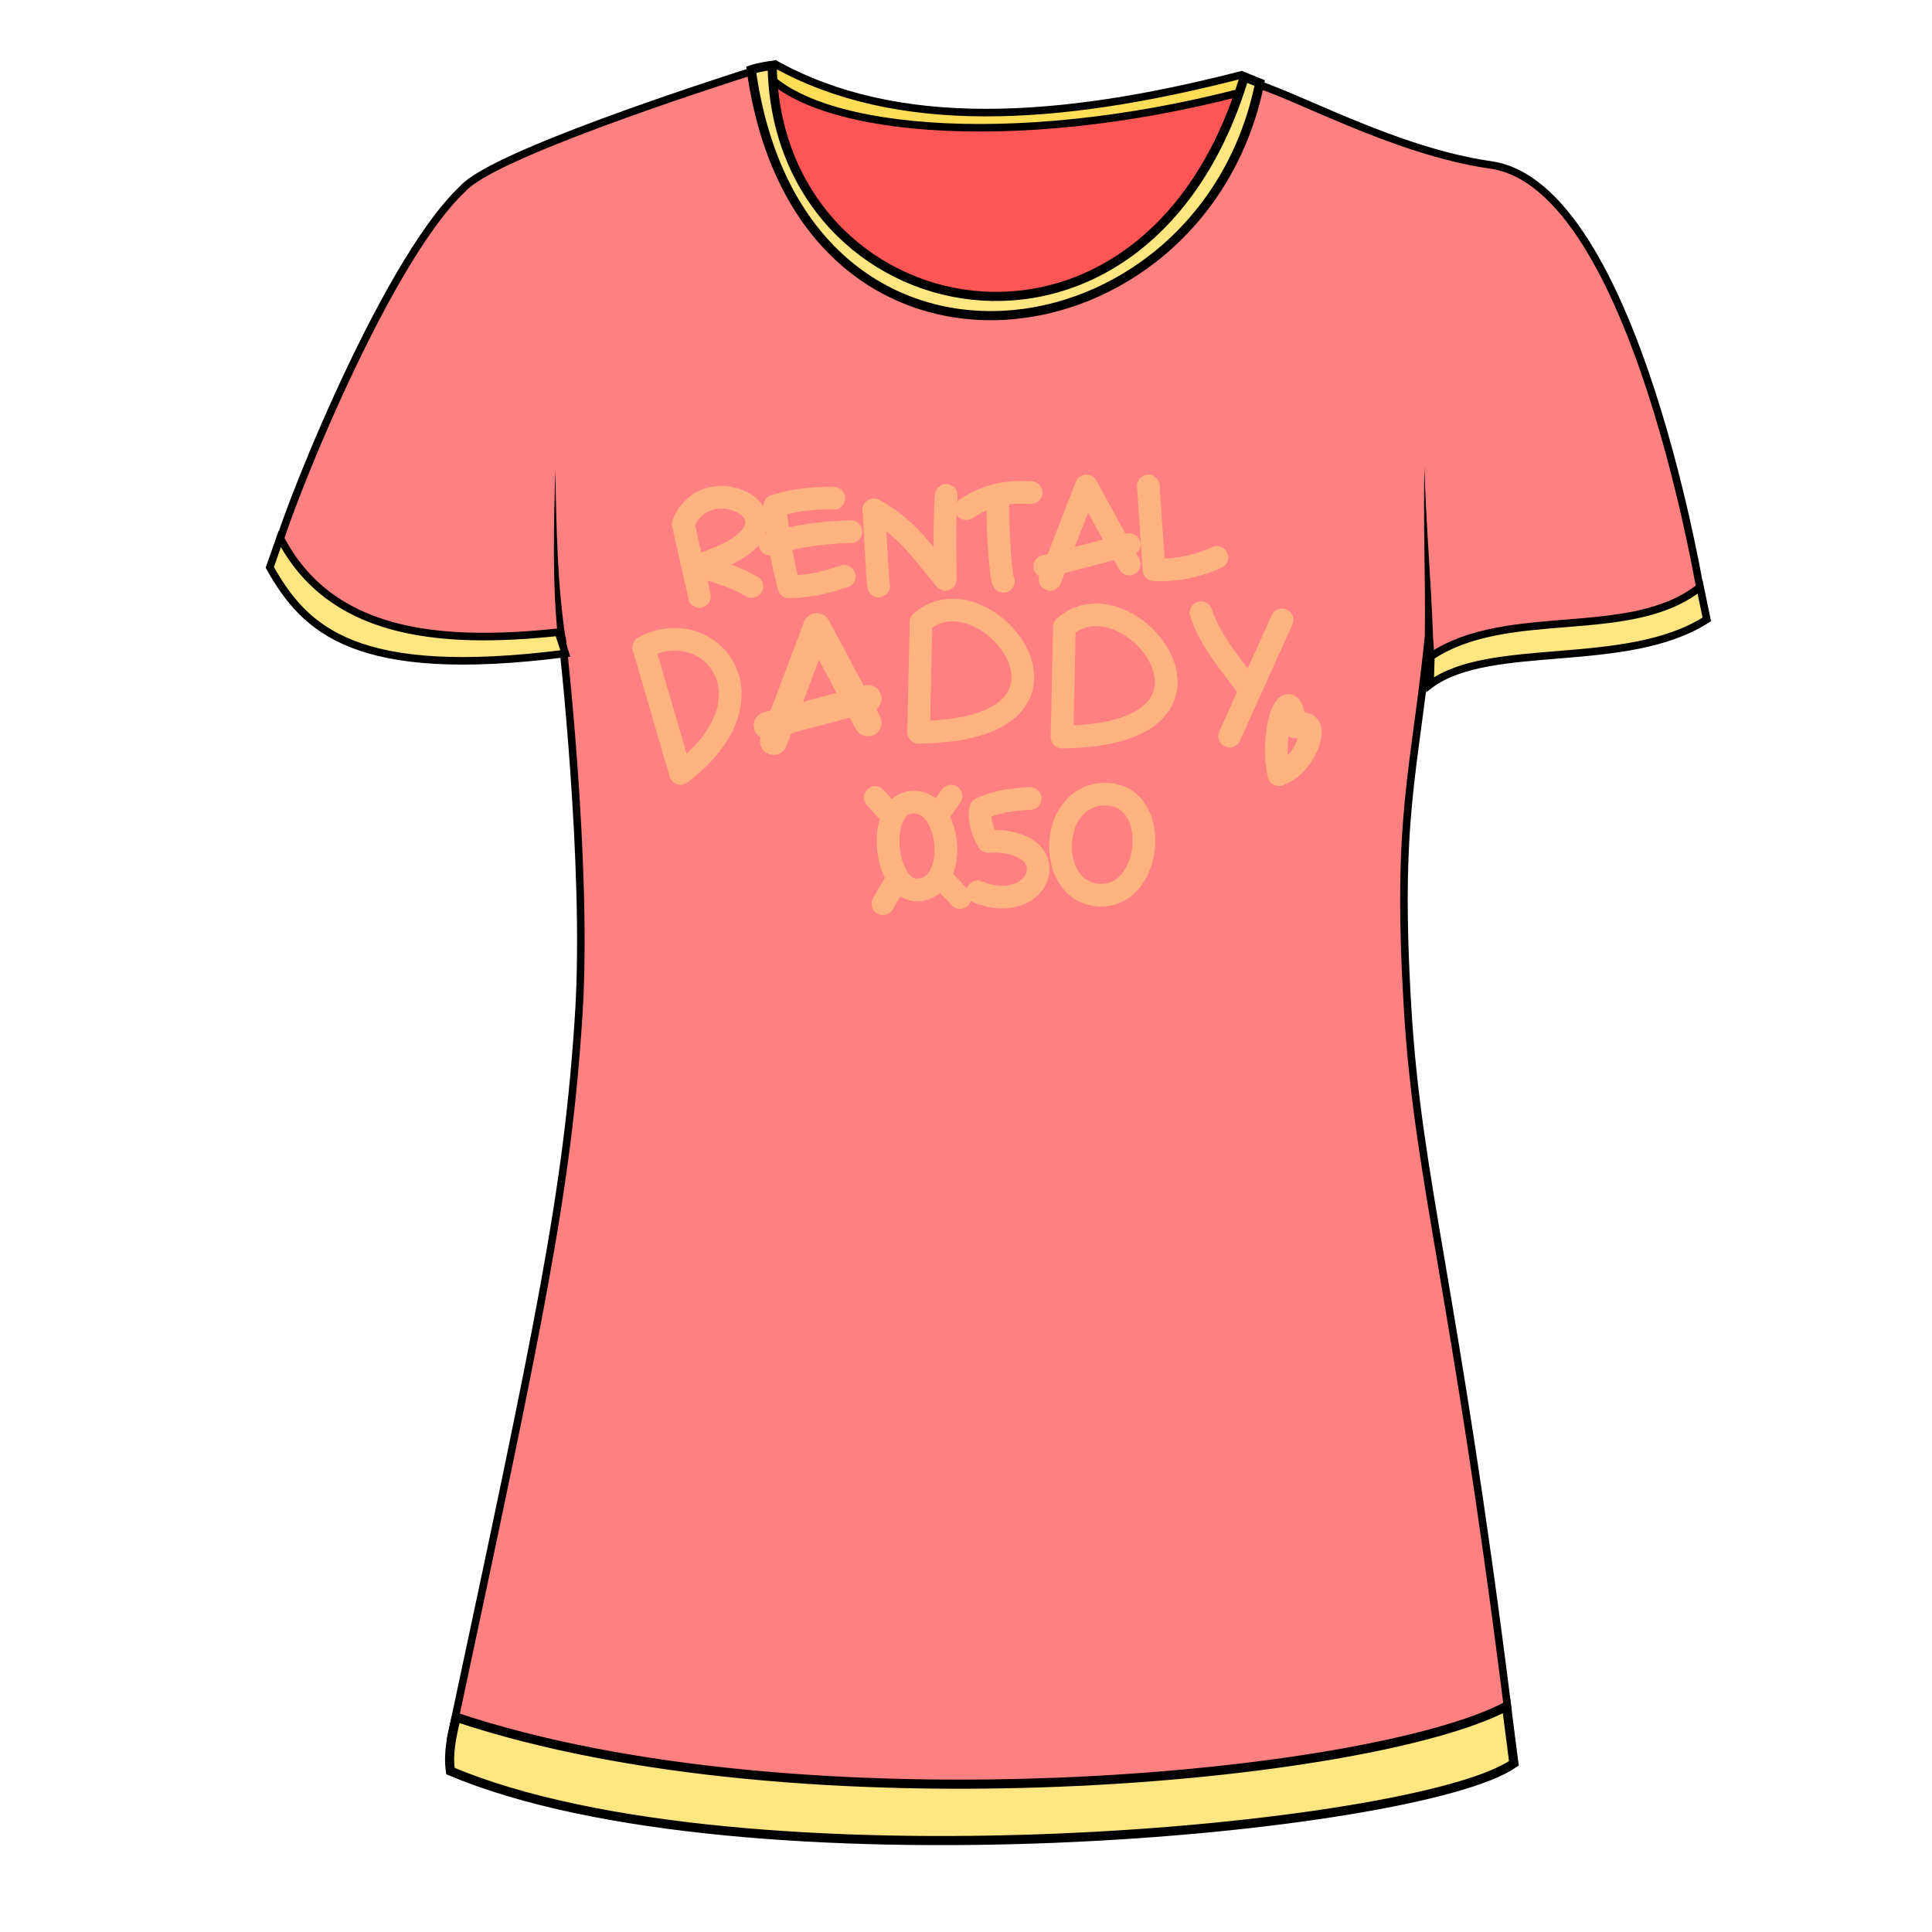
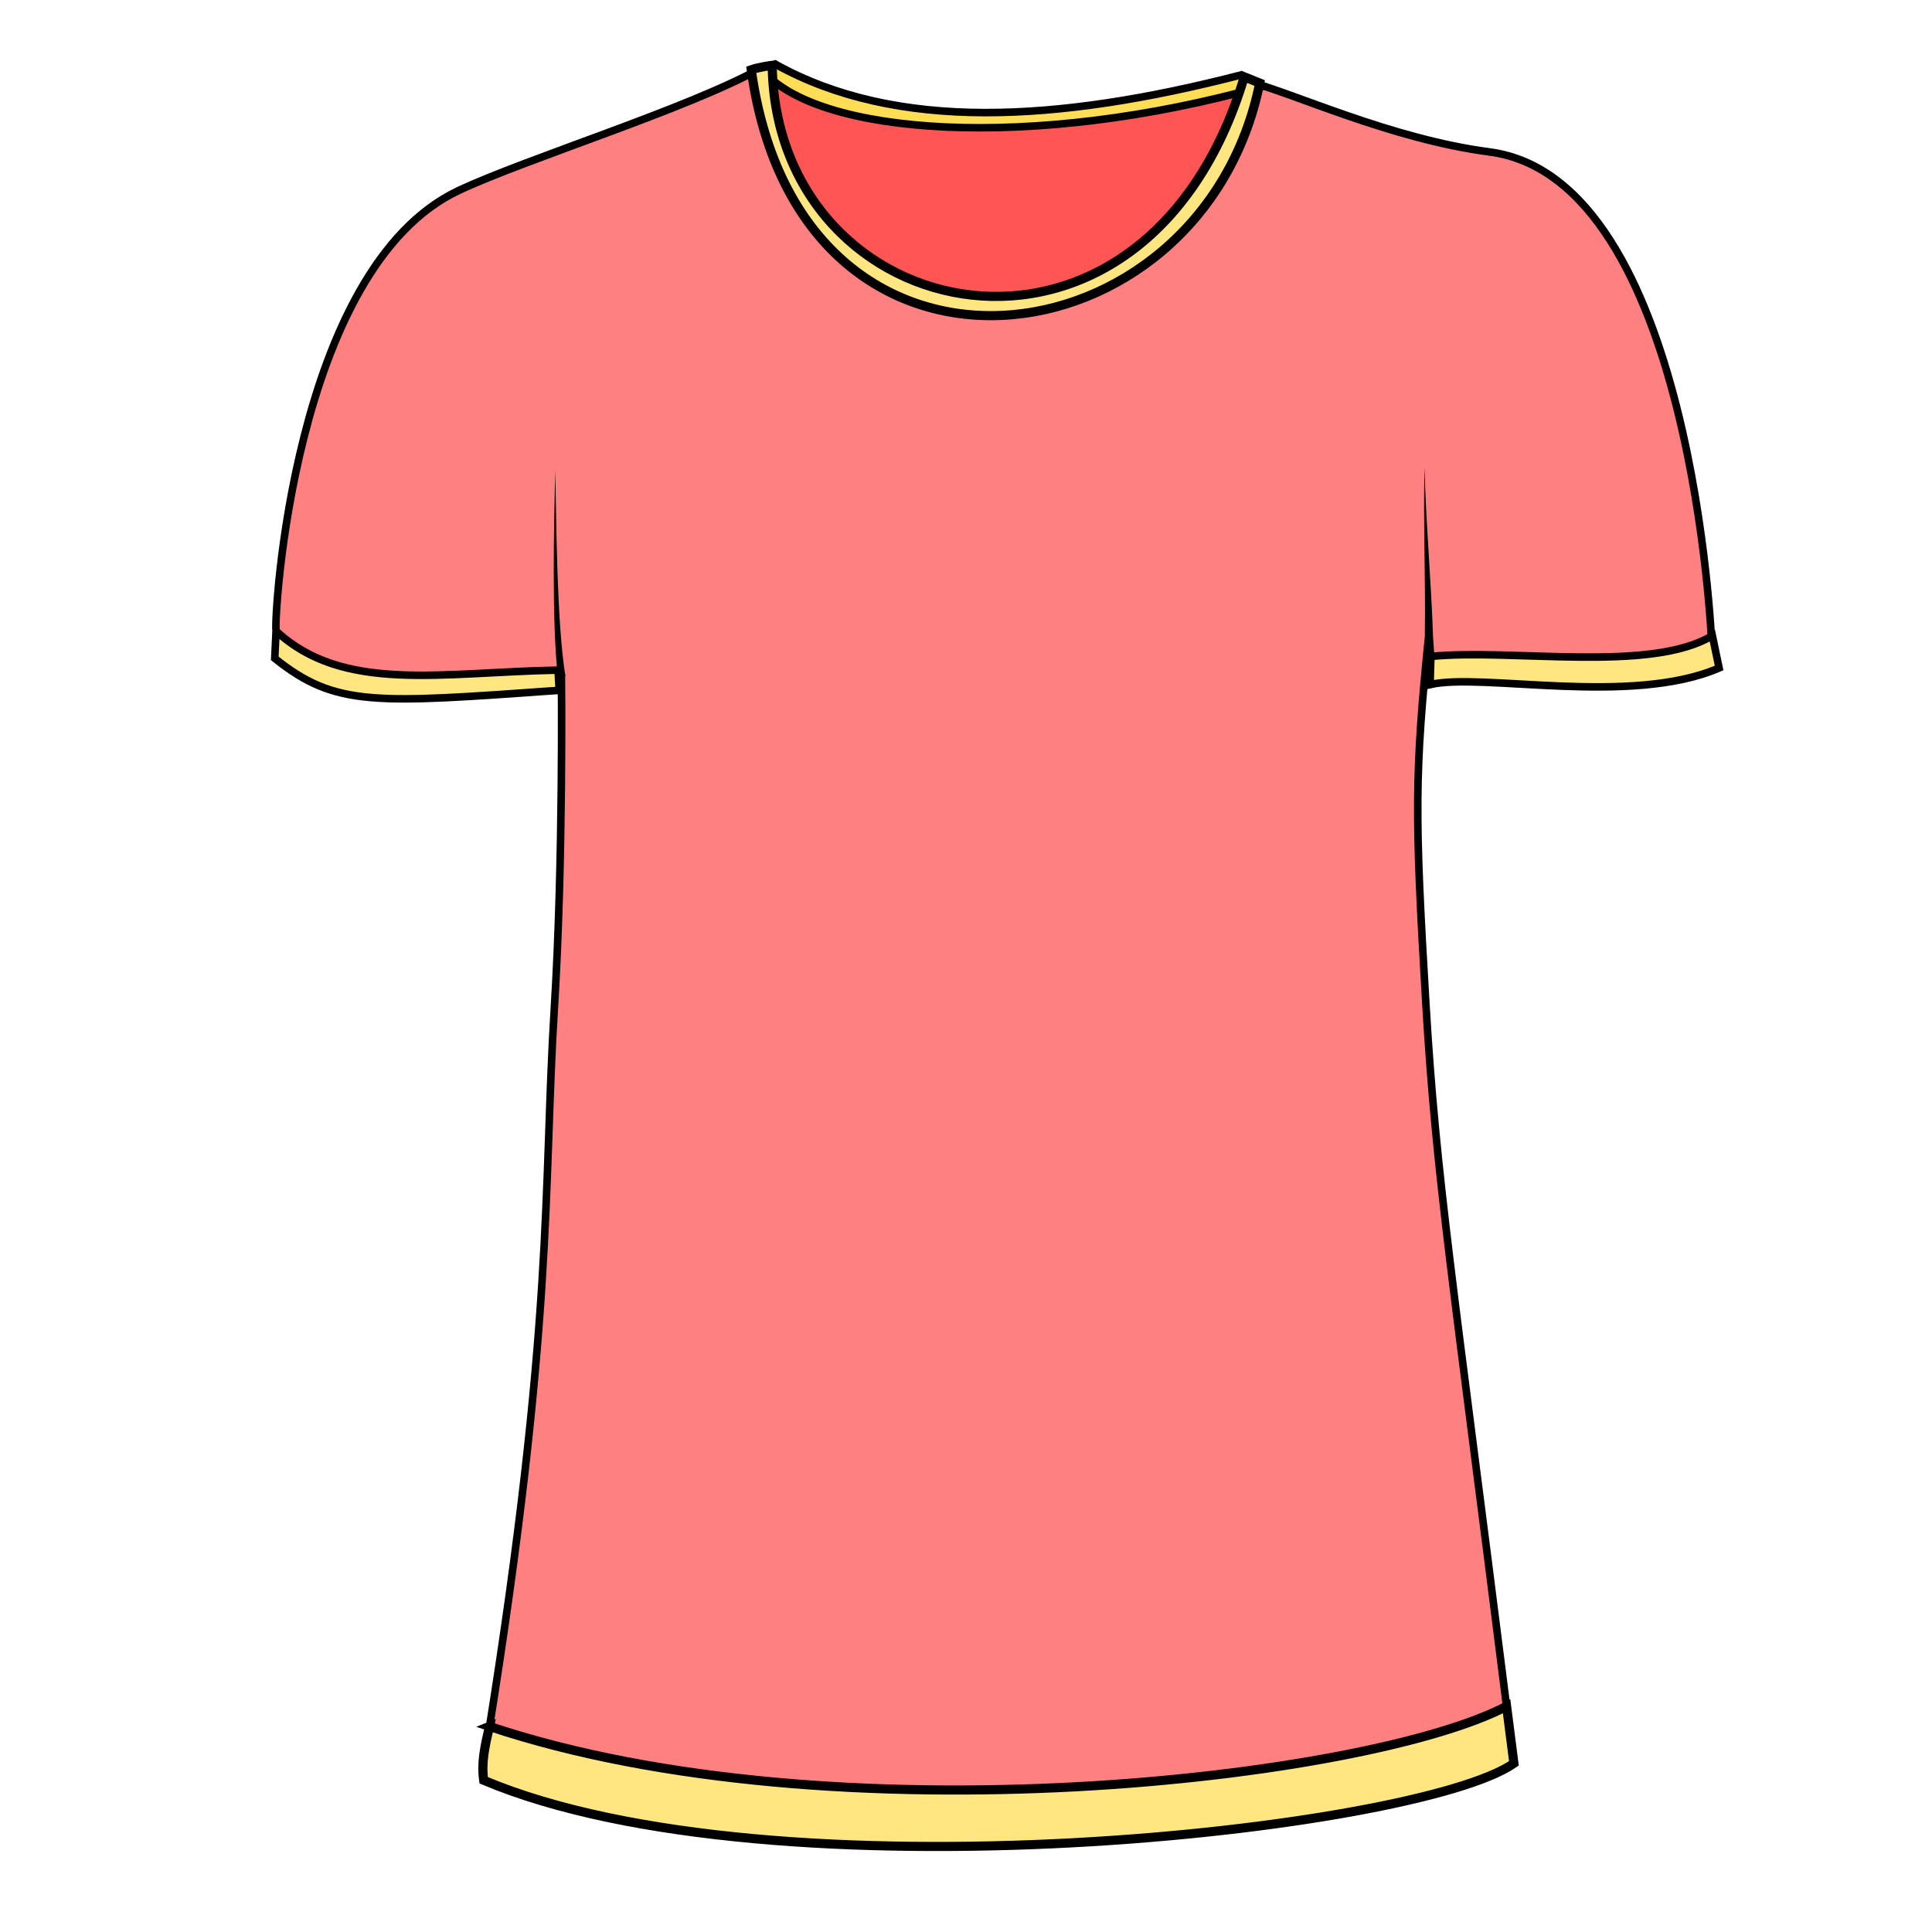
- <svg xmlns="http://www.w3.org/2000/svg" cursor="default" viewBox="0 0 256 256">
-   <path fill="#f55" fill-rule="evenodd" stroke="#000" d="M101.52 9.649c14.085 7.97 36.806 7.304 64.334 1.831 3.583 16.925-12.603 28.036-34.597 37.439-16.56-9.153-34.407-17.543-29.737-39.27z" />
-   <path fill="#ff8080" fill-rule="evenodd" stroke="#000" d="M36.72 73.121c-.32-1.28 13.706-37.942 24.634-48.137 3.805-4.355 31.523-13.395 39.323-15.868 8.016 45.606 60.976 37.096 64.734 1.689 5.836 1.468 19.077 9.176 32.149 11.054 19.289 2.771 28.035 58.035 28.035 58.035-12.93 7.876-23.09 2.213-35.873 9.33l-.377-5.401c-1.9 18.781-4.357 24.078-2.84 49.62 1.37 23.05 6.144 36.252 13.285 93.008-34.217 16.24-113 12.68-140.039 3.787 11.812-55.351 15.485-72.439 16.954-96.125 1.206-19.453-2.181-49.219-2.181-49.219-10.642.125-30.64 4.772-37.803-11.773z" />
-   <path fill="#fd5" fill-rule="evenodd" stroke="#000" d="M100.982 9.214l1.741-.714c16.065 8.93 37.326 7.713 61.704 1.439l2.894 1.507c-30.629 8.58-59.162 6.527-66.339-2.232z" />
-   <path fill="#ffe680" fill-rule="evenodd" stroke="#000" stroke-width="1.21" d="M99.546 9.24c1.02-.357 2.776-.586 2.776-.586.472 35.062 49.325 45.641 62.554 1.527l2.043.825c-7.633 37.638-60.913 45.044-67.373-1.766zM60.444 227.54c45.726 15.272 120.88 8.169 139.182-1.449l.97 7.562c-12.724 8.906-102.481 17.216-140.914 1.022-.329-2.405.156-4.479.762-7.136z" />
-   <path fill-rule="evenodd" d="M74.96 84.684c-1.147-7.315-1.222-14.975-1.389-22.434-.166 7.425-.427 15.145.398 22.566zM189.338 85.107c.178-.355.356-.713.532-1.075-.248-7.093-.94-14.794-1.12-22.14-.179 7.293.155 15.15.043 22.15.183.356.365.711.545 1.065z" />
-   <path fill="none" stroke="#ffb380" stroke-linecap="round" stroke-linejoin="round" stroke-width="3" d="M92.68 79.034l-2.147-9.596c3.313-8.565 19.133.44 1.641 5.555 3.217.722 5.578 1.657 7.45 2.715M110.483 66.028c-2.779-.087-5.386.256-7.828 1.01.455 3.26.65 6.053 1.894 10.733 3.487-.114 5.288-.79 7.323-1.389M112.756 70.448c-3.577.14-7.155.499-10.733 1.641M116.418 77.645c-.126-.505-.631-10.102-.631-10.102 4.364 2.349 6.695 5.917 9.47 9.218-.003-3.636-.176-7.017.126-11.112M128.035 67.417c2.962-2.013 5.791-2.304 8.586-2.146M132.96 77.014c-.494-.511-.975-11.116-.632-11.112M139.147 76.761l4.798-12.374 5.682 10.354M149.627 72.152l-11.175 2.904M152.152 64.387l.758 11.111c2.86.115 5.641-.409 8.334-1.641M159.147 81.182c1.095 3.546 3.821 6.684 6.187 9.913M169.88 82.13l-6.945 15.404M169.451 102.646c4.077-1.404 5.843-8.5 2.147-6.313-.53-7.032-3.43.398-2.147 6.313zM136.495 105.803c-2.404.104-4.665.447-6.566 1.389-.245 1.528.25 2.933 1.01 4.293 10.64-.434 7.21 10.133-1.389 6.692" />
-   <path fill="none" stroke="#ffb380" stroke-width="3" d="M146.344 105.235c7.542-.133 6.496 13.351-.379 13.384-7.383.036-7.253-13.25.379-13.384zM121.595 117.925c5.683-.25 4.502-12.21-.884-11.617-4.77.525-3.513 11.81.884 11.617z" />
-   <path fill="none" stroke="#ffb380" stroke-linecap="round" stroke-linejoin="round" stroke-width="3" d="M118.754 116.725l-1.768 3.03M124.878 116.473l2.336 2.462" />
-   <path fill="none" stroke="#ffb380" stroke-linecap="round" stroke-width="3" d="M118.186 108.139l-2.21-2.462M124.247 108.013l1.768-2.526" />
-   <path fill="#ffe680" fill-rule="evenodd" stroke="#000" d="M37.123 71.268l-1.374 3.916c4.666 8.28 11.358 14.947 39.16 11.408l-.915-2.823c-16.272 1.736-30.298.143-36.87-12.5zM189.6 86.982l-.111 3.73c7.975-5.928 26.028-1.805 36.672-8.64l-.893-4.286c-9.212 7.341-25.462 2.361-35.668 9.196z" />
-   <path fill="none" stroke="#ffb380" stroke-linecap="round" stroke-linejoin="round" stroke-width="3" d="M85.297 85.79c8.634-4.673 18.163 6.637 4.883 16.688z" />
-   <path fill="none" stroke="#ffb380" stroke-linecap="round" stroke-linejoin="round" stroke-width="3.625" d="M102.507 98.216l5.719-15.155 6.773 12.68M114.999 92.571l-13.32 3.557" />
-   <path fill="none" stroke="#ffb380" stroke-linecap="round" stroke-linejoin="round" stroke-width="3" d="M122.04 82.434c8.568-7.598 25.673 14.349-.325 14.597zM141.043 83.066c8.568-7.597 25.674 14.35-.325 14.597z" />
+ <svg xmlns="http://www.w3.org/2000/svg" cursor="default" version="1.1" viewBox="0 0 256 256">
+   <g fill-rule="evenodd">
+     <g stroke="#000">
+       <path d="m101.52 9.649c14.085 7.97 36.806 7.304 64.334 1.831 3.583 16.925-12.603 28.036-34.597 37.439-16.56-9.153-34.407-17.543-29.737-39.27z" fill="#f55" />
+       <path d="m36.581 83.607c-0.32-1.28 2.179-47.998 24.198-58.365 8.841-4.163 30.181-10.776 39.898-16.126 8.016 45.606 60.976 37.096 64.734 1.689 5.836 1.468 18.863 7.61 31.957 9.328 26.959 3.538 29.447 65.252 29.447 65.252-12.947 7.996-24.944 1.154-37.093 3.838l-0.377-5.401c-1.9 18.781-1.916 23.807-0.399 49.349 1.37 23.05 3.539 36.163 10.68 92.919-34.217 16.24-107.95 13.04-134.99 4.147 8.829-55.08 7.349-72.981 8.818-96.667 1.206-19.453 0.938-43.795 0.938-43.795-25.166 0.57-28.249 5.6-37.808-6.168z" fill="#ff8080" />
+       <path d="m100.98 9.214 1.741-0.714c16.065 8.93 37.326 7.713 61.704 1.439l2.894 1.507c-30.629 8.58-59.162 6.527-66.339-2.232z" fill="#fd5" />
+       <path d="m99.546 9.24c1.02-0.357 2.776-0.586 2.776-0.586 0.472 35.062 49.325 45.641 62.554 1.527l2.043 0.825c-7.633 37.638-60.913 45.044-67.373-1.766zm-34.695 219.52c45.726 15.272 116.47 6.949 134.78-2.669l0.97 7.562c-12.724 8.906-98.074 18.436-136.51 2.242-0.329-2.405 0.156-4.479 0.762-7.136z" fill="#ffe680" stroke-width="1.21" />
+     </g>
+     <path d="m74.912 89.574c-1.147-7.315-1.174-19.865-1.341-27.324-0.166 7.425-0.475 20.035 0.35 27.456zm114.43-4.467c0.178-0.355 0.356-0.713 0.532-1.075-0.248-7.093-0.94-14.794-1.12-22.14-0.179 7.293 0.155 15.15 0.043 22.15 0.183 0.356 0.365 0.711 0.545 1.065z" />
+     <path d="m36.581 83.607-0.176 3.628c8.086 6.48 13.339 5.961 37.69 4.238l-0.148-2.679c-15.508 0.292-28.477 3.08-37.366-5.186zm153.02 3.375-0.111 3.73c6.883-1.605 26.58 2.873 38.299-2.199l-0.893-4.286c-8.195 4.968-26.479 1.683-37.295 2.755z" fill="#ffe680" stroke="#000" />
+   </g>
</svg>
